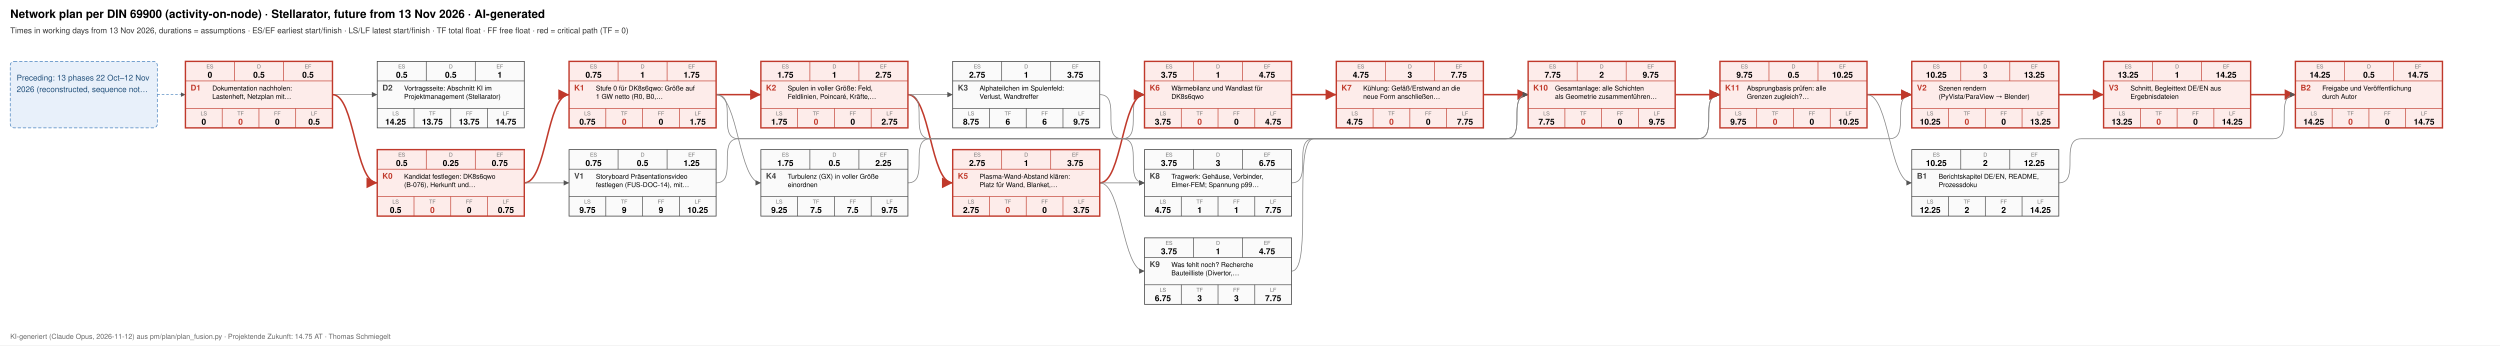
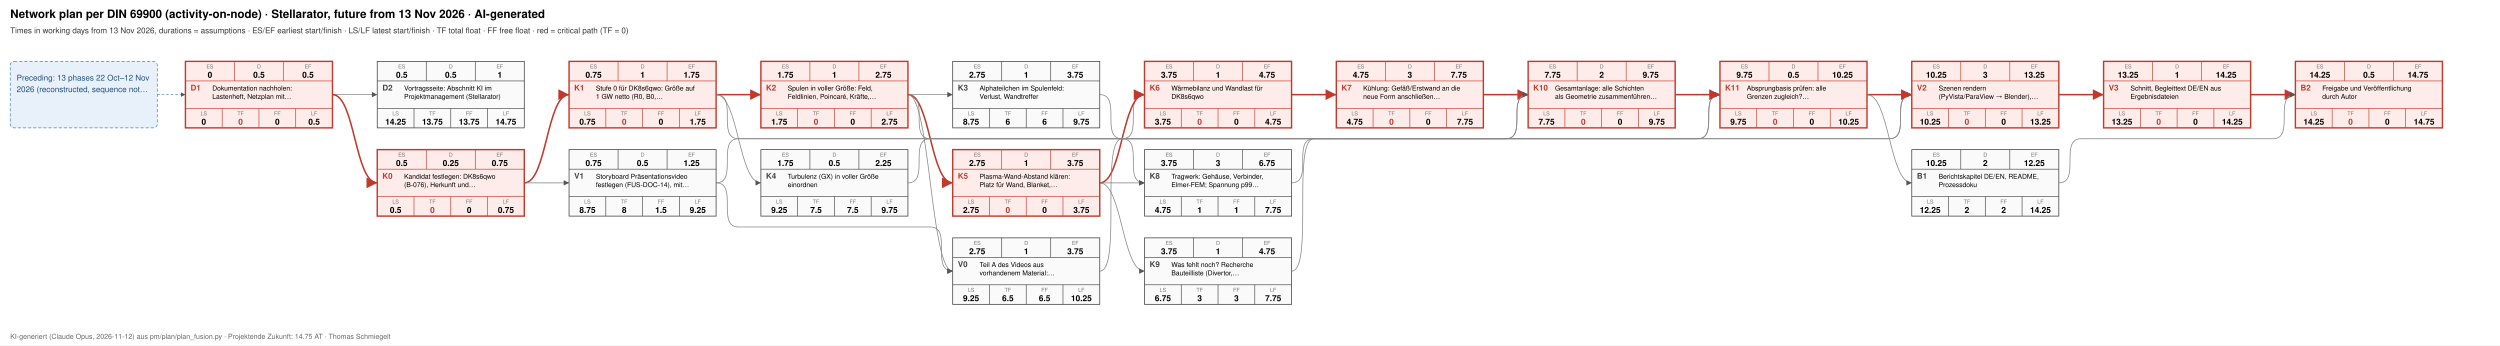
<svg xmlns="http://www.w3.org/2000/svg" viewBox="0 0 3910 540" width="3910" height="540" font-family="Helvetica, Arial, sans-serif">
  <defs>
    <marker id="p" viewBox="0 0 10 10" refX="10" refY="5" markerWidth="7" markerHeight="7" orient="auto">
      <path d="M0,0L10,5L0,10z" fill="#555" />
    </marker>
    <marker id="pr" viewBox="0 0 10 10" refX="10" refY="5" markerWidth="7" markerHeight="7" orient="auto">
      <path d="M0,0L10,5L0,10z" fill="#c0392b" />
    </marker>
  </defs>
  <rect width="3910" height="540" fill="#fff" />
  <text x="16" y="28" font-size="18" font-weight="bold">Network plan per DIN 69900 (activity-on-node) · Stellarator, future from 13 Nov 2026 · AI-generated</text>
  <text x="16" y="52" font-size="12.5" fill="#333">Times in working days from 13 Nov 2026, durations = assumptions · ES/EF earliest start/finish · LS/LF latest start/finish · TF total float · FF free float · red = critical path (TF = 0)</text>
  <rect x="16" y="96" width="230" height="104" rx="6" fill="#e8f0fa" stroke="#3a78b8" stroke-dasharray="5 3" />
  <text x="26" y="126" font-size="12.5" fill="#1f4e79">Preceding: 13 phases 22 Oct–12 Nov</text>
  <text x="26" y="144" font-size="12.5" fill="#1f4e79">2026 (reconstructed, sequence not…</text>
  <text x="26" y="162" font-size="12.5" fill="#1f4e79" />
  <path d="M520,148.0 C555.0,148.0 555.0,148.0 590,148.0" fill="none" stroke="#888" stroke-width="1.2" marker-end="url(#p)" />
  <path d="M520,148.0 C555.0,148.0 555.0,286.0 590,286.0" fill="none" stroke="#c0392b" stroke-width="2.4" marker-end="url(#pr)" />
  <path d="M820,286.0 C855.0,286.0 855.0,148.0 890,148.0" fill="none" stroke="#c0392b" stroke-width="2.4" marker-end="url(#pr)" />
  <path d="M1120,148.0 C1155.0,148.0 1155.0,148.0 1190,148.0" fill="none" stroke="#c0392b" stroke-width="2.4" marker-end="url(#pr)" />
  <path d="M1420,148.0 C1455.0,148.0 1455.0,148.0 1490,148.0" fill="none" stroke="#888" stroke-width="1.2" marker-end="url(#p)" />
  <path d="M1120,148.0 C1155.0,148.0 1155.0,286.0 1190,286.0" fill="none" stroke="#888" stroke-width="1.2" marker-end="url(#p)" />
  <path d="M1420,148.0 C1455.0,148.0 1455.0,286.0 1490,286.0" fill="none" stroke="#c0392b" stroke-width="2.4" marker-end="url(#pr)" />
  <path d="M1120,148.0 C1155.0,148.0 1120,217.0 1155.0,217.0 L1755.0,217.0 C1790,217.0 1755.0,148.0 1790,148.0" fill="none" stroke="#888" stroke-width="1.2" marker-end="url(#p)" />
  <path d="M1720,286.0 C1755.0,286.0 1755.0,148.0 1790,148.0" fill="none" stroke="#c0392b" stroke-width="2.4" marker-end="url(#pr)" />
  <path d="M2020,148.0 C2055.0,148.0 2055.0,148.0 2090,148.0" fill="none" stroke="#c0392b" stroke-width="2.4" marker-end="url(#pr)" />
  <path d="M1420,148.0 C1455.0,148.0 1420,217.0 1455.0,217.0 L1755.0,217.0 C1790,217.0 1755.0,286.0 1790,286.0" fill="none" stroke="#888" stroke-width="1.2" marker-end="url(#p)" />
  <path d="M1720,286.0 C1755.0,286.0 1755.0,286.0 1790,286.0" fill="none" stroke="#888" stroke-width="1.2" marker-end="url(#p)" />
  <path d="M1720,286.0 C1755.0,286.0 1755.0,424.0 1790,424.0" fill="none" stroke="#888" stroke-width="1.2" marker-end="url(#p)" />
  <path d="M2320,148.0 C2355.0,148.0 2355.0,148.0 2390,148.0" fill="none" stroke="#c0392b" stroke-width="2.4" marker-end="url(#pr)" />
  <path d="M2020,286.0 C2055.0,286.0 2020,217.0 2055.0,217.0 L2355.0,217.0 C2390,217.0 2355.0,148.0 2390,148.0" fill="none" stroke="#888" stroke-width="1.2" marker-end="url(#p)" />
  <path d="M2020,424.0 C2055.0,424.0 2020,217.0 2055.0,217.0 L2355.0,217.0 C2390,217.0 2355.0,148.0 2390,148.0" fill="none" stroke="#888" stroke-width="1.2" marker-end="url(#p)" />
  <path d="M1720,148.0 C1755.0,148.0 1720,217.0 1755.0,217.0 L2655.0,217.0 C2690,217.0 2655.0,148.0 2690,148.0" fill="none" stroke="#888" stroke-width="1.2" marker-end="url(#p)" />
  <path d="M1420,286.0 C1455.0,286.0 1420,217.0 1455.0,217.0 L2655.0,217.0 C2690,217.0 2655.0,148.0 2690,148.0" fill="none" stroke="#888" stroke-width="1.2" marker-end="url(#p)" />
  <path d="M2620,148.0 C2655.0,148.0 2655.0,148.0 2690,148.0" fill="none" stroke="#c0392b" stroke-width="2.4" marker-end="url(#pr)" />
  <path d="M820,286.0 C855.0,286.0 855.0,286.0 890,286.0" fill="none" stroke="#888" stroke-width="1.2" marker-end="url(#p)" />
+   <path d="M1120,286.0 C1155.0,286.0 1120,355.0 1155.0,355.0 L1455.0,355.0 C1490,355.0 1455.0,424.0 1490,424.0" fill="none" stroke="#888" stroke-width="1.2" marker-end="url(#p)" />
+   <path d="M1420,148.0 C1455.0,148.0 1455.0,424.0 1490,424.0" fill="none" stroke="#888" stroke-width="1.2" marker-end="url(#p)" />
+   <path d="M1720,424.0 C1755.0,424.0 1720,217.0 1755.0,217.0 L2955.0,217.0 C2990,217.0 2955.0,148.0 2990,148.0" fill="none" stroke="#888" stroke-width="1.2" marker-end="url(#p)" />
  <path d="M1120,286.0 C1155.0,286.0 1120,217.0 1155.0,217.0 L2955.0,217.0 C2990,217.0 2955.0,148.0 2990,148.0" fill="none" stroke="#888" stroke-width="1.2" marker-end="url(#p)" />
  <path d="M2920,148.0 C2955.0,148.0 2955.0,148.0 2990,148.0" fill="none" stroke="#c0392b" stroke-width="2.4" marker-end="url(#pr)" />
  <path d="M3220,148.0 C3255.0,148.0 3255.0,148.0 3290,148.0" fill="none" stroke="#c0392b" stroke-width="2.4" marker-end="url(#pr)" />
  <path d="M2920,148.0 C2955.0,148.0 2955.0,286.0 2990,286.0" fill="none" stroke="#888" stroke-width="1.2" marker-end="url(#p)" />
  <path d="M3520,148.0 C3555.0,148.0 3555.0,148.0 3590,148.0" fill="none" stroke="#c0392b" stroke-width="2.4" marker-end="url(#pr)" />
  <path d="M3220,286.0 C3255.0,286.0 3220,217.0 3255.0,217.0 L3555.0,217.0 C3590,217.0 3555.0,148.0 3590,148.0" fill="none" stroke="#888" stroke-width="1.2" marker-end="url(#p)" />
  <path d="M246,148.0 C270,148.0 270,148.0 290,148.0" fill="none" stroke="#3a78b8" stroke-dasharray="4 3" marker-end="url(#p)" />
  <g>
    <rect x="290" y="96" width="230" height="104" fill="#fdecea" stroke="#c0392b" stroke-width="2.2" />
    <line x1="290" y1="126.588" x2="520" y2="126.588" stroke="#c0392b" />
    <line x1="290" y1="169.412" x2="520" y2="169.412" stroke="#c0392b" />
    <line x1="366.667" y1="96" x2="366.667" y2="126.588" stroke="#c0392b" />
    <line x1="443.333" y1="96" x2="443.333" y2="126.588" stroke="#c0392b" />
    <line x1="347.5" y1="169.412" x2="347.5" y2="200" stroke="#c0392b" />
    <line x1="405.0" y1="169.412" x2="405.0" y2="200" stroke="#c0392b" />
    <line x1="462.5" y1="169.412" x2="462.5" y2="200" stroke="#c0392b" />
    <text x="328.333" y="107" font-size="8.5" fill="#777" text-anchor="middle">ES</text>
    <text x="328.333" y="121.588" font-size="13" font-weight="bold" text-anchor="middle">0</text>
    <text x="405.0" y="107" font-size="8.5" fill="#777" text-anchor="middle">D</text>
    <text x="405.0" y="121.588" font-size="13" font-weight="bold" text-anchor="middle">0.5</text>
    <text x="481.667" y="107" font-size="8.5" fill="#777" text-anchor="middle">EF</text>
    <text x="481.667" y="121.588" font-size="13" font-weight="bold" text-anchor="middle">0.5</text>
    <text x="318.75" y="180.412" font-size="8.5" fill="#777" text-anchor="middle">LS</text>
    <text x="318.75" y="195" font-size="13" font-weight="bold" text-anchor="middle" fill="#000">0</text>
    <text x="376.25" y="180.412" font-size="8.5" fill="#777" text-anchor="middle">TF</text>
    <text x="376.25" y="195" font-size="13" font-weight="bold" text-anchor="middle" fill="#c0392b">0</text>
    <text x="433.75" y="180.412" font-size="8.5" fill="#777" text-anchor="middle">FF</text>
    <text x="433.75" y="195" font-size="13" font-weight="bold" text-anchor="middle" fill="#000">0</text>
    <text x="491.25" y="180.412" font-size="8.5" fill="#777" text-anchor="middle">LF</text>
    <text x="491.25" y="195" font-size="13" font-weight="bold" text-anchor="middle" fill="#000">0.5</text>
    <text x="298" y="141.588" font-size="12.5" font-weight="bold" fill="#c0392b">D1</text>
    <text x="332" y="141.588" font-size="10.5">Dokumentation nachholen:</text>
    <text x="332" y="154.588" font-size="10.5">Lastenheft, Netzplan mit…</text>
  </g>
  <g>
    <rect x="590" y="96" width="230" height="104" fill="#fafafa" stroke="#444" stroke-width="1.2" />
    <line x1="590" y1="126.588" x2="820" y2="126.588" stroke="#444" />
    <line x1="590" y1="169.412" x2="820" y2="169.412" stroke="#444" />
    <line x1="666.667" y1="96" x2="666.667" y2="126.588" stroke="#444" />
    <line x1="743.333" y1="96" x2="743.333" y2="126.588" stroke="#444" />
    <line x1="647.5" y1="169.412" x2="647.5" y2="200" stroke="#444" />
    <line x1="705.0" y1="169.412" x2="705.0" y2="200" stroke="#444" />
    <line x1="762.5" y1="169.412" x2="762.5" y2="200" stroke="#444" />
    <text x="628.333" y="107" font-size="8.5" fill="#777" text-anchor="middle">ES</text>
    <text x="628.333" y="121.588" font-size="13" font-weight="bold" text-anchor="middle">0.5</text>
    <text x="705.0" y="107" font-size="8.5" fill="#777" text-anchor="middle">D</text>
    <text x="705.0" y="121.588" font-size="13" font-weight="bold" text-anchor="middle">0.5</text>
    <text x="781.667" y="107" font-size="8.5" fill="#777" text-anchor="middle">EF</text>
    <text x="781.667" y="121.588" font-size="13" font-weight="bold" text-anchor="middle">1</text>
    <text x="618.75" y="180.412" font-size="8.5" fill="#777" text-anchor="middle">LS</text>
    <text x="618.75" y="195" font-size="13" font-weight="bold" text-anchor="middle" fill="#000">14.25</text>
    <text x="676.25" y="180.412" font-size="8.5" fill="#777" text-anchor="middle">TF</text>
    <text x="676.25" y="195" font-size="13" font-weight="bold" text-anchor="middle" fill="#000">13.75</text>
    <text x="733.75" y="180.412" font-size="8.5" fill="#777" text-anchor="middle">FF</text>
    <text x="733.75" y="195" font-size="13" font-weight="bold" text-anchor="middle" fill="#000">13.75</text>
    <text x="791.25" y="180.412" font-size="8.5" fill="#777" text-anchor="middle">LF</text>
    <text x="791.25" y="195" font-size="13" font-weight="bold" text-anchor="middle" fill="#000">14.75</text>
    <text x="598" y="141.588" font-size="12.5" font-weight="bold" fill="#444">D2</text>
    <text x="632" y="141.588" font-size="10.5">Vortragsseite: Abschnitt KI im</text>
    <text x="632" y="154.588" font-size="10.5">Projektmanagement (Stellarator)</text>
  </g>
  <g>
    <rect x="590" y="234" width="230" height="104" fill="#fdecea" stroke="#c0392b" stroke-width="2.2" />
    <line x1="590" y1="264.588" x2="820" y2="264.588" stroke="#c0392b" />
    <line x1="590" y1="307.412" x2="820" y2="307.412" stroke="#c0392b" />
    <line x1="666.667" y1="234" x2="666.667" y2="264.588" stroke="#c0392b" />
    <line x1="743.333" y1="234" x2="743.333" y2="264.588" stroke="#c0392b" />
    <line x1="647.5" y1="307.412" x2="647.5" y2="338" stroke="#c0392b" />
    <line x1="705.0" y1="307.412" x2="705.0" y2="338" stroke="#c0392b" />
    <line x1="762.5" y1="307.412" x2="762.5" y2="338" stroke="#c0392b" />
    <text x="628.333" y="245" font-size="8.5" fill="#777" text-anchor="middle">ES</text>
    <text x="628.333" y="259.588" font-size="13" font-weight="bold" text-anchor="middle">0.5</text>
    <text x="705.0" y="245" font-size="8.5" fill="#777" text-anchor="middle">D</text>
    <text x="705.0" y="259.588" font-size="13" font-weight="bold" text-anchor="middle">0.25</text>
    <text x="781.667" y="245" font-size="8.5" fill="#777" text-anchor="middle">EF</text>
    <text x="781.667" y="259.588" font-size="13" font-weight="bold" text-anchor="middle">0.75</text>
    <text x="618.75" y="318.412" font-size="8.5" fill="#777" text-anchor="middle">LS</text>
    <text x="618.75" y="333" font-size="13" font-weight="bold" text-anchor="middle" fill="#000">0.5</text>
    <text x="676.25" y="318.412" font-size="8.5" fill="#777" text-anchor="middle">TF</text>
    <text x="676.25" y="333" font-size="13" font-weight="bold" text-anchor="middle" fill="#c0392b">0</text>
    <text x="733.75" y="318.412" font-size="8.5" fill="#777" text-anchor="middle">FF</text>
    <text x="733.75" y="333" font-size="13" font-weight="bold" text-anchor="middle" fill="#000">0</text>
    <text x="791.25" y="318.412" font-size="8.5" fill="#777" text-anchor="middle">LF</text>
    <text x="791.25" y="333" font-size="13" font-weight="bold" text-anchor="middle" fill="#000">0.75</text>
    <text x="598" y="279.588" font-size="12.5" font-weight="bold" fill="#c0392b">K0</text>
    <text x="632" y="279.588" font-size="10.5">Kandidat festlegen: DK8s6qwo</text>
    <text x="632" y="292.588" font-size="10.5">(B-076), Herkunft und…</text>
  </g>
  <g>
    <rect x="890" y="96" width="230" height="104" fill="#fdecea" stroke="#c0392b" stroke-width="2.2" />
    <line x1="890" y1="126.588" x2="1120" y2="126.588" stroke="#c0392b" />
    <line x1="890" y1="169.412" x2="1120" y2="169.412" stroke="#c0392b" />
    <line x1="966.667" y1="96" x2="966.667" y2="126.588" stroke="#c0392b" />
    <line x1="1043.333" y1="96" x2="1043.333" y2="126.588" stroke="#c0392b" />
    <line x1="947.5" y1="169.412" x2="947.5" y2="200" stroke="#c0392b" />
    <line x1="1005.0" y1="169.412" x2="1005.0" y2="200" stroke="#c0392b" />
    <line x1="1062.5" y1="169.412" x2="1062.5" y2="200" stroke="#c0392b" />
    <text x="928.333" y="107" font-size="8.5" fill="#777" text-anchor="middle">ES</text>
    <text x="928.333" y="121.588" font-size="13" font-weight="bold" text-anchor="middle">0.75</text>
    <text x="1005.0" y="107" font-size="8.5" fill="#777" text-anchor="middle">D</text>
    <text x="1005.0" y="121.588" font-size="13" font-weight="bold" text-anchor="middle">1</text>
    <text x="1081.667" y="107" font-size="8.5" fill="#777" text-anchor="middle">EF</text>
    <text x="1081.667" y="121.588" font-size="13" font-weight="bold" text-anchor="middle">1.75</text>
    <text x="918.75" y="180.412" font-size="8.5" fill="#777" text-anchor="middle">LS</text>
    <text x="918.75" y="195" font-size="13" font-weight="bold" text-anchor="middle" fill="#000">0.75</text>
    <text x="976.25" y="180.412" font-size="8.5" fill="#777" text-anchor="middle">TF</text>
    <text x="976.25" y="195" font-size="13" font-weight="bold" text-anchor="middle" fill="#c0392b">0</text>
    <text x="1033.75" y="180.412" font-size="8.5" fill="#777" text-anchor="middle">FF</text>
    <text x="1033.75" y="195" font-size="13" font-weight="bold" text-anchor="middle" fill="#000">0</text>
    <text x="1091.25" y="180.412" font-size="8.5" fill="#777" text-anchor="middle">LF</text>
    <text x="1091.25" y="195" font-size="13" font-weight="bold" text-anchor="middle" fill="#000">1.75</text>
    <text x="898" y="141.588" font-size="12.5" font-weight="bold" fill="#c0392b">K1</text>
    <text x="932" y="141.588" font-size="10.5">Stufe 0 für DK8s6qwo: Größe auf</text>
    <text x="932" y="154.588" font-size="10.5">1 GW netto (R0, B0,…</text>
  </g>
  <g>
    <rect x="1190" y="96" width="230" height="104" fill="#fdecea" stroke="#c0392b" stroke-width="2.2" />
    <line x1="1190" y1="126.588" x2="1420" y2="126.588" stroke="#c0392b" />
    <line x1="1190" y1="169.412" x2="1420" y2="169.412" stroke="#c0392b" />
    <line x1="1266.667" y1="96" x2="1266.667" y2="126.588" stroke="#c0392b" />
    <line x1="1343.333" y1="96" x2="1343.333" y2="126.588" stroke="#c0392b" />
    <line x1="1247.5" y1="169.412" x2="1247.5" y2="200" stroke="#c0392b" />
    <line x1="1305.0" y1="169.412" x2="1305.0" y2="200" stroke="#c0392b" />
    <line x1="1362.5" y1="169.412" x2="1362.5" y2="200" stroke="#c0392b" />
    <text x="1228.333" y="107" font-size="8.5" fill="#777" text-anchor="middle">ES</text>
    <text x="1228.333" y="121.588" font-size="13" font-weight="bold" text-anchor="middle">1.75</text>
    <text x="1305.0" y="107" font-size="8.5" fill="#777" text-anchor="middle">D</text>
    <text x="1305.0" y="121.588" font-size="13" font-weight="bold" text-anchor="middle">1</text>
    <text x="1381.667" y="107" font-size="8.5" fill="#777" text-anchor="middle">EF</text>
    <text x="1381.667" y="121.588" font-size="13" font-weight="bold" text-anchor="middle">2.75</text>
    <text x="1218.75" y="180.412" font-size="8.5" fill="#777" text-anchor="middle">LS</text>
    <text x="1218.75" y="195" font-size="13" font-weight="bold" text-anchor="middle" fill="#000">1.75</text>
    <text x="1276.25" y="180.412" font-size="8.5" fill="#777" text-anchor="middle">TF</text>
    <text x="1276.25" y="195" font-size="13" font-weight="bold" text-anchor="middle" fill="#c0392b">0</text>
    <text x="1333.75" y="180.412" font-size="8.5" fill="#777" text-anchor="middle">FF</text>
    <text x="1333.75" y="195" font-size="13" font-weight="bold" text-anchor="middle" fill="#000">0</text>
    <text x="1391.25" y="180.412" font-size="8.5" fill="#777" text-anchor="middle">LF</text>
    <text x="1391.25" y="195" font-size="13" font-weight="bold" text-anchor="middle" fill="#000">2.75</text>
    <text x="1198" y="141.588" font-size="12.5" font-weight="bold" fill="#c0392b">K2</text>
    <text x="1232" y="141.588" font-size="10.5">Spulen in voller Größe: Feld,</text>
    <text x="1232" y="154.588" font-size="10.5">Feldlinien, Poincaré, Kräfte,…</text>
  </g>
  <g>
    <rect x="1490" y="96" width="230" height="104" fill="#fafafa" stroke="#444" stroke-width="1.2" />
    <line x1="1490" y1="126.588" x2="1720" y2="126.588" stroke="#444" />
    <line x1="1490" y1="169.412" x2="1720" y2="169.412" stroke="#444" />
    <line x1="1566.667" y1="96" x2="1566.667" y2="126.588" stroke="#444" />
    <line x1="1643.333" y1="96" x2="1643.333" y2="126.588" stroke="#444" />
    <line x1="1547.5" y1="169.412" x2="1547.5" y2="200" stroke="#444" />
    <line x1="1605.0" y1="169.412" x2="1605.0" y2="200" stroke="#444" />
    <line x1="1662.5" y1="169.412" x2="1662.5" y2="200" stroke="#444" />
    <text x="1528.333" y="107" font-size="8.5" fill="#777" text-anchor="middle">ES</text>
    <text x="1528.333" y="121.588" font-size="13" font-weight="bold" text-anchor="middle">2.75</text>
    <text x="1605.0" y="107" font-size="8.5" fill="#777" text-anchor="middle">D</text>
    <text x="1605.0" y="121.588" font-size="13" font-weight="bold" text-anchor="middle">1</text>
    <text x="1681.667" y="107" font-size="8.5" fill="#777" text-anchor="middle">EF</text>
    <text x="1681.667" y="121.588" font-size="13" font-weight="bold" text-anchor="middle">3.75</text>
    <text x="1518.75" y="180.412" font-size="8.5" fill="#777" text-anchor="middle">LS</text>
    <text x="1518.75" y="195" font-size="13" font-weight="bold" text-anchor="middle" fill="#000">8.75</text>
    <text x="1576.25" y="180.412" font-size="8.5" fill="#777" text-anchor="middle">TF</text>
    <text x="1576.25" y="195" font-size="13" font-weight="bold" text-anchor="middle" fill="#000">6</text>
    <text x="1633.75" y="180.412" font-size="8.5" fill="#777" text-anchor="middle">FF</text>
    <text x="1633.75" y="195" font-size="13" font-weight="bold" text-anchor="middle" fill="#000">6</text>
    <text x="1691.25" y="180.412" font-size="8.5" fill="#777" text-anchor="middle">LF</text>
    <text x="1691.25" y="195" font-size="13" font-weight="bold" text-anchor="middle" fill="#000">9.75</text>
    <text x="1498" y="141.588" font-size="12.5" font-weight="bold" fill="#444">K3</text>
    <text x="1532" y="141.588" font-size="10.5">Alphateilchen im Spulenfeld:</text>
    <text x="1532" y="154.588" font-size="10.5">Verlust, Wandtreffer</text>
  </g>
  <g>
    <rect x="1190" y="234" width="230" height="104" fill="#fafafa" stroke="#444" stroke-width="1.2" />
    <line x1="1190" y1="264.588" x2="1420" y2="264.588" stroke="#444" />
    <line x1="1190" y1="307.412" x2="1420" y2="307.412" stroke="#444" />
    <line x1="1266.667" y1="234" x2="1266.667" y2="264.588" stroke="#444" />
    <line x1="1343.333" y1="234" x2="1343.333" y2="264.588" stroke="#444" />
    <line x1="1247.5" y1="307.412" x2="1247.5" y2="338" stroke="#444" />
    <line x1="1305.0" y1="307.412" x2="1305.0" y2="338" stroke="#444" />
    <line x1="1362.5" y1="307.412" x2="1362.5" y2="338" stroke="#444" />
    <text x="1228.333" y="245" font-size="8.5" fill="#777" text-anchor="middle">ES</text>
    <text x="1228.333" y="259.588" font-size="13" font-weight="bold" text-anchor="middle">1.75</text>
    <text x="1305.0" y="245" font-size="8.5" fill="#777" text-anchor="middle">D</text>
    <text x="1305.0" y="259.588" font-size="13" font-weight="bold" text-anchor="middle">0.5</text>
    <text x="1381.667" y="245" font-size="8.5" fill="#777" text-anchor="middle">EF</text>
    <text x="1381.667" y="259.588" font-size="13" font-weight="bold" text-anchor="middle">2.25</text>
    <text x="1218.75" y="318.412" font-size="8.5" fill="#777" text-anchor="middle">LS</text>
    <text x="1218.75" y="333" font-size="13" font-weight="bold" text-anchor="middle" fill="#000">9.25</text>
    <text x="1276.25" y="318.412" font-size="8.5" fill="#777" text-anchor="middle">TF</text>
    <text x="1276.25" y="333" font-size="13" font-weight="bold" text-anchor="middle" fill="#000">7.5</text>
    <text x="1333.75" y="318.412" font-size="8.5" fill="#777" text-anchor="middle">FF</text>
    <text x="1333.75" y="333" font-size="13" font-weight="bold" text-anchor="middle" fill="#000">7.5</text>
    <text x="1391.25" y="318.412" font-size="8.5" fill="#777" text-anchor="middle">LF</text>
    <text x="1391.25" y="333" font-size="13" font-weight="bold" text-anchor="middle" fill="#000">9.75</text>
    <text x="1198" y="279.588" font-size="12.5" font-weight="bold" fill="#444">K4</text>
    <text x="1232" y="279.588" font-size="10.5">Turbulenz (GX) in voller Größe</text>
    <text x="1232" y="292.588" font-size="10.5">einordnen</text>
  </g>
  <g>
    <rect x="1490" y="234" width="230" height="104" fill="#fdecea" stroke="#c0392b" stroke-width="2.2" />
    <line x1="1490" y1="264.588" x2="1720" y2="264.588" stroke="#c0392b" />
    <line x1="1490" y1="307.412" x2="1720" y2="307.412" stroke="#c0392b" />
    <line x1="1566.667" y1="234" x2="1566.667" y2="264.588" stroke="#c0392b" />
    <line x1="1643.333" y1="234" x2="1643.333" y2="264.588" stroke="#c0392b" />
    <line x1="1547.5" y1="307.412" x2="1547.5" y2="338" stroke="#c0392b" />
    <line x1="1605.0" y1="307.412" x2="1605.0" y2="338" stroke="#c0392b" />
    <line x1="1662.5" y1="307.412" x2="1662.5" y2="338" stroke="#c0392b" />
    <text x="1528.333" y="245" font-size="8.5" fill="#777" text-anchor="middle">ES</text>
    <text x="1528.333" y="259.588" font-size="13" font-weight="bold" text-anchor="middle">2.75</text>
    <text x="1605.0" y="245" font-size="8.5" fill="#777" text-anchor="middle">D</text>
    <text x="1605.0" y="259.588" font-size="13" font-weight="bold" text-anchor="middle">1</text>
    <text x="1681.667" y="245" font-size="8.5" fill="#777" text-anchor="middle">EF</text>
    <text x="1681.667" y="259.588" font-size="13" font-weight="bold" text-anchor="middle">3.75</text>
    <text x="1518.75" y="318.412" font-size="8.5" fill="#777" text-anchor="middle">LS</text>
    <text x="1518.75" y="333" font-size="13" font-weight="bold" text-anchor="middle" fill="#000">2.75</text>
    <text x="1576.25" y="318.412" font-size="8.5" fill="#777" text-anchor="middle">TF</text>
    <text x="1576.25" y="333" font-size="13" font-weight="bold" text-anchor="middle" fill="#c0392b">0</text>
    <text x="1633.75" y="318.412" font-size="8.5" fill="#777" text-anchor="middle">FF</text>
    <text x="1633.75" y="333" font-size="13" font-weight="bold" text-anchor="middle" fill="#000">0</text>
    <text x="1691.25" y="318.412" font-size="8.5" fill="#777" text-anchor="middle">LF</text>
    <text x="1691.25" y="333" font-size="13" font-weight="bold" text-anchor="middle" fill="#000">3.75</text>
    <text x="1498" y="279.588" font-size="12.5" font-weight="bold" fill="#c0392b">K5</text>
    <text x="1532" y="279.588" font-size="10.5">Plasma-Wand-Abstand klären:</text>
    <text x="1532" y="292.588" font-size="10.5">Platz für Wand, Blanket,…</text>
  </g>
  <g>
    <rect x="1790" y="96" width="230" height="104" fill="#fdecea" stroke="#c0392b" stroke-width="2.2" />
    <line x1="1790" y1="126.588" x2="2020" y2="126.588" stroke="#c0392b" />
    <line x1="1790" y1="169.412" x2="2020" y2="169.412" stroke="#c0392b" />
    <line x1="1866.667" y1="96" x2="1866.667" y2="126.588" stroke="#c0392b" />
    <line x1="1943.333" y1="96" x2="1943.333" y2="126.588" stroke="#c0392b" />
    <line x1="1847.5" y1="169.412" x2="1847.5" y2="200" stroke="#c0392b" />
    <line x1="1905.0" y1="169.412" x2="1905.0" y2="200" stroke="#c0392b" />
    <line x1="1962.5" y1="169.412" x2="1962.5" y2="200" stroke="#c0392b" />
    <text x="1828.333" y="107" font-size="8.5" fill="#777" text-anchor="middle">ES</text>
    <text x="1828.333" y="121.588" font-size="13" font-weight="bold" text-anchor="middle">3.75</text>
    <text x="1905.0" y="107" font-size="8.5" fill="#777" text-anchor="middle">D</text>
    <text x="1905.0" y="121.588" font-size="13" font-weight="bold" text-anchor="middle">1</text>
    <text x="1981.667" y="107" font-size="8.5" fill="#777" text-anchor="middle">EF</text>
    <text x="1981.667" y="121.588" font-size="13" font-weight="bold" text-anchor="middle">4.75</text>
    <text x="1818.75" y="180.412" font-size="8.5" fill="#777" text-anchor="middle">LS</text>
    <text x="1818.75" y="195" font-size="13" font-weight="bold" text-anchor="middle" fill="#000">3.75</text>
    <text x="1876.25" y="180.412" font-size="8.5" fill="#777" text-anchor="middle">TF</text>
    <text x="1876.25" y="195" font-size="13" font-weight="bold" text-anchor="middle" fill="#c0392b">0</text>
    <text x="1933.75" y="180.412" font-size="8.5" fill="#777" text-anchor="middle">FF</text>
    <text x="1933.75" y="195" font-size="13" font-weight="bold" text-anchor="middle" fill="#000">0</text>
    <text x="1991.25" y="180.412" font-size="8.5" fill="#777" text-anchor="middle">LF</text>
    <text x="1991.25" y="195" font-size="13" font-weight="bold" text-anchor="middle" fill="#000">4.75</text>
    <text x="1798" y="141.588" font-size="12.5" font-weight="bold" fill="#c0392b">K6</text>
    <text x="1832" y="141.588" font-size="10.5">Wärmebilanz und Wandlast für</text>
    <text x="1832" y="154.588" font-size="10.5">DK8s6qwo</text>
  </g>
  <g>
    <rect x="2090" y="96" width="230" height="104" fill="#fdecea" stroke="#c0392b" stroke-width="2.2" />
    <line x1="2090" y1="126.588" x2="2320" y2="126.588" stroke="#c0392b" />
    <line x1="2090" y1="169.412" x2="2320" y2="169.412" stroke="#c0392b" />
    <line x1="2166.667" y1="96" x2="2166.667" y2="126.588" stroke="#c0392b" />
    <line x1="2243.333" y1="96" x2="2243.333" y2="126.588" stroke="#c0392b" />
    <line x1="2147.5" y1="169.412" x2="2147.5" y2="200" stroke="#c0392b" />
    <line x1="2205.0" y1="169.412" x2="2205.0" y2="200" stroke="#c0392b" />
    <line x1="2262.5" y1="169.412" x2="2262.5" y2="200" stroke="#c0392b" />
    <text x="2128.333" y="107" font-size="8.5" fill="#777" text-anchor="middle">ES</text>
    <text x="2128.333" y="121.588" font-size="13" font-weight="bold" text-anchor="middle">4.75</text>
    <text x="2205.0" y="107" font-size="8.5" fill="#777" text-anchor="middle">D</text>
    <text x="2205.0" y="121.588" font-size="13" font-weight="bold" text-anchor="middle">3</text>
    <text x="2281.667" y="107" font-size="8.5" fill="#777" text-anchor="middle">EF</text>
    <text x="2281.667" y="121.588" font-size="13" font-weight="bold" text-anchor="middle">7.75</text>
    <text x="2118.75" y="180.412" font-size="8.5" fill="#777" text-anchor="middle">LS</text>
    <text x="2118.75" y="195" font-size="13" font-weight="bold" text-anchor="middle" fill="#000">4.75</text>
    <text x="2176.25" y="180.412" font-size="8.5" fill="#777" text-anchor="middle">TF</text>
    <text x="2176.25" y="195" font-size="13" font-weight="bold" text-anchor="middle" fill="#c0392b">0</text>
    <text x="2233.75" y="180.412" font-size="8.5" fill="#777" text-anchor="middle">FF</text>
    <text x="2233.75" y="195" font-size="13" font-weight="bold" text-anchor="middle" fill="#000">0</text>
    <text x="2291.25" y="180.412" font-size="8.5" fill="#777" text-anchor="middle">LF</text>
    <text x="2291.25" y="195" font-size="13" font-weight="bold" text-anchor="middle" fill="#000">7.75</text>
    <text x="2098" y="141.588" font-size="12.5" font-weight="bold" fill="#c0392b">K7</text>
    <text x="2132" y="141.588" font-size="10.5">Kühlung: Gefäß/Erstwand an die</text>
    <text x="2132" y="154.588" font-size="10.5">neue Form anschließen…</text>
  </g>
  <g>
    <rect x="1790" y="234" width="230" height="104" fill="#fafafa" stroke="#444" stroke-width="1.2" />
    <line x1="1790" y1="264.588" x2="2020" y2="264.588" stroke="#444" />
    <line x1="1790" y1="307.412" x2="2020" y2="307.412" stroke="#444" />
    <line x1="1866.667" y1="234" x2="1866.667" y2="264.588" stroke="#444" />
    <line x1="1943.333" y1="234" x2="1943.333" y2="264.588" stroke="#444" />
    <line x1="1847.5" y1="307.412" x2="1847.5" y2="338" stroke="#444" />
    <line x1="1905.0" y1="307.412" x2="1905.0" y2="338" stroke="#444" />
    <line x1="1962.5" y1="307.412" x2="1962.5" y2="338" stroke="#444" />
    <text x="1828.333" y="245" font-size="8.5" fill="#777" text-anchor="middle">ES</text>
    <text x="1828.333" y="259.588" font-size="13" font-weight="bold" text-anchor="middle">3.75</text>
    <text x="1905.0" y="245" font-size="8.5" fill="#777" text-anchor="middle">D</text>
    <text x="1905.0" y="259.588" font-size="13" font-weight="bold" text-anchor="middle">3</text>
    <text x="1981.667" y="245" font-size="8.5" fill="#777" text-anchor="middle">EF</text>
    <text x="1981.667" y="259.588" font-size="13" font-weight="bold" text-anchor="middle">6.75</text>
    <text x="1818.75" y="318.412" font-size="8.5" fill="#777" text-anchor="middle">LS</text>
    <text x="1818.75" y="333" font-size="13" font-weight="bold" text-anchor="middle" fill="#000">4.75</text>
    <text x="1876.25" y="318.412" font-size="8.5" fill="#777" text-anchor="middle">TF</text>
    <text x="1876.25" y="333" font-size="13" font-weight="bold" text-anchor="middle" fill="#000">1</text>
    <text x="1933.75" y="318.412" font-size="8.5" fill="#777" text-anchor="middle">FF</text>
    <text x="1933.75" y="333" font-size="13" font-weight="bold" text-anchor="middle" fill="#000">1</text>
    <text x="1991.25" y="318.412" font-size="8.5" fill="#777" text-anchor="middle">LF</text>
    <text x="1991.25" y="333" font-size="13" font-weight="bold" text-anchor="middle" fill="#000">7.75</text>
    <text x="1798" y="279.588" font-size="12.5" font-weight="bold" fill="#444">K8</text>
    <text x="1832" y="279.588" font-size="10.5">Tragwerk: Gehäuse, Verbinder,</text>
    <text x="1832" y="292.588" font-size="10.5">Elmer-FEM; Spannung p99…</text>
  </g>
  <g>
    <rect x="1790" y="372" width="230" height="104" fill="#fafafa" stroke="#444" stroke-width="1.2" />
    <line x1="1790" y1="402.588" x2="2020" y2="402.588" stroke="#444" />
    <line x1="1790" y1="445.412" x2="2020" y2="445.412" stroke="#444" />
    <line x1="1866.667" y1="372" x2="1866.667" y2="402.588" stroke="#444" />
    <line x1="1943.333" y1="372" x2="1943.333" y2="402.588" stroke="#444" />
    <line x1="1847.5" y1="445.412" x2="1847.5" y2="476" stroke="#444" />
    <line x1="1905.0" y1="445.412" x2="1905.0" y2="476" stroke="#444" />
    <line x1="1962.5" y1="445.412" x2="1962.5" y2="476" stroke="#444" />
    <text x="1828.333" y="383" font-size="8.5" fill="#777" text-anchor="middle">ES</text>
    <text x="1828.333" y="397.588" font-size="13" font-weight="bold" text-anchor="middle">3.75</text>
    <text x="1905.0" y="383" font-size="8.5" fill="#777" text-anchor="middle">D</text>
    <text x="1905.0" y="397.588" font-size="13" font-weight="bold" text-anchor="middle">1</text>
    <text x="1981.667" y="383" font-size="8.5" fill="#777" text-anchor="middle">EF</text>
    <text x="1981.667" y="397.588" font-size="13" font-weight="bold" text-anchor="middle">4.75</text>
    <text x="1818.75" y="456.412" font-size="8.5" fill="#777" text-anchor="middle">LS</text>
    <text x="1818.75" y="471" font-size="13" font-weight="bold" text-anchor="middle" fill="#000">6.75</text>
    <text x="1876.25" y="456.412" font-size="8.5" fill="#777" text-anchor="middle">TF</text>
    <text x="1876.25" y="471" font-size="13" font-weight="bold" text-anchor="middle" fill="#000">3</text>
    <text x="1933.75" y="456.412" font-size="8.5" fill="#777" text-anchor="middle">FF</text>
    <text x="1933.75" y="471" font-size="13" font-weight="bold" text-anchor="middle" fill="#000">3</text>
    <text x="1991.25" y="456.412" font-size="8.5" fill="#777" text-anchor="middle">LF</text>
    <text x="1991.25" y="471" font-size="13" font-weight="bold" text-anchor="middle" fill="#000">7.75</text>
    <text x="1798" y="417.588" font-size="12.5" font-weight="bold" fill="#444">K9</text>
    <text x="1832" y="417.588" font-size="10.5">Was fehlt noch? Recherche</text>
    <text x="1832" y="430.588" font-size="10.5">Bauteilliste (Divertor,…</text>
  </g>
  <g>
    <rect x="2390" y="96" width="230" height="104" fill="#fdecea" stroke="#c0392b" stroke-width="2.2" />
    <line x1="2390" y1="126.588" x2="2620" y2="126.588" stroke="#c0392b" />
    <line x1="2390" y1="169.412" x2="2620" y2="169.412" stroke="#c0392b" />
    <line x1="2466.667" y1="96" x2="2466.667" y2="126.588" stroke="#c0392b" />
    <line x1="2543.333" y1="96" x2="2543.333" y2="126.588" stroke="#c0392b" />
    <line x1="2447.5" y1="169.412" x2="2447.5" y2="200" stroke="#c0392b" />
    <line x1="2505.0" y1="169.412" x2="2505.0" y2="200" stroke="#c0392b" />
    <line x1="2562.5" y1="169.412" x2="2562.5" y2="200" stroke="#c0392b" />
    <text x="2428.333" y="107" font-size="8.5" fill="#777" text-anchor="middle">ES</text>
    <text x="2428.333" y="121.588" font-size="13" font-weight="bold" text-anchor="middle">7.75</text>
    <text x="2505.0" y="107" font-size="8.5" fill="#777" text-anchor="middle">D</text>
    <text x="2505.0" y="121.588" font-size="13" font-weight="bold" text-anchor="middle">2</text>
    <text x="2581.667" y="107" font-size="8.5" fill="#777" text-anchor="middle">EF</text>
    <text x="2581.667" y="121.588" font-size="13" font-weight="bold" text-anchor="middle">9.75</text>
    <text x="2418.75" y="180.412" font-size="8.5" fill="#777" text-anchor="middle">LS</text>
    <text x="2418.75" y="195" font-size="13" font-weight="bold" text-anchor="middle" fill="#000">7.75</text>
    <text x="2476.25" y="180.412" font-size="8.5" fill="#777" text-anchor="middle">TF</text>
    <text x="2476.25" y="195" font-size="13" font-weight="bold" text-anchor="middle" fill="#c0392b">0</text>
    <text x="2533.75" y="180.412" font-size="8.5" fill="#777" text-anchor="middle">FF</text>
    <text x="2533.75" y="195" font-size="13" font-weight="bold" text-anchor="middle" fill="#000">0</text>
    <text x="2591.25" y="180.412" font-size="8.5" fill="#777" text-anchor="middle">LF</text>
    <text x="2591.25" y="195" font-size="13" font-weight="bold" text-anchor="middle" fill="#000">9.75</text>
    <text x="2398" y="141.588" font-size="12.5" font-weight="bold" fill="#c0392b">K10</text>
    <text x="2432" y="141.588" font-size="10.5">Gesamtanlage: alle Schichten</text>
    <text x="2432" y="154.588" font-size="10.5">als Geometrie zusammenführen…</text>
  </g>
  <g>
    <rect x="2690" y="96" width="230" height="104" fill="#fdecea" stroke="#c0392b" stroke-width="2.2" />
    <line x1="2690" y1="126.588" x2="2920" y2="126.588" stroke="#c0392b" />
    <line x1="2690" y1="169.412" x2="2920" y2="169.412" stroke="#c0392b" />
    <line x1="2766.667" y1="96" x2="2766.667" y2="126.588" stroke="#c0392b" />
    <line x1="2843.333" y1="96" x2="2843.333" y2="126.588" stroke="#c0392b" />
    <line x1="2747.5" y1="169.412" x2="2747.5" y2="200" stroke="#c0392b" />
    <line x1="2805.0" y1="169.412" x2="2805.0" y2="200" stroke="#c0392b" />
    <line x1="2862.5" y1="169.412" x2="2862.5" y2="200" stroke="#c0392b" />
    <text x="2728.333" y="107" font-size="8.5" fill="#777" text-anchor="middle">ES</text>
    <text x="2728.333" y="121.588" font-size="13" font-weight="bold" text-anchor="middle">9.75</text>
    <text x="2805.0" y="107" font-size="8.5" fill="#777" text-anchor="middle">D</text>
    <text x="2805.0" y="121.588" font-size="13" font-weight="bold" text-anchor="middle">0.5</text>
    <text x="2881.667" y="107" font-size="8.5" fill="#777" text-anchor="middle">EF</text>
    <text x="2881.667" y="121.588" font-size="13" font-weight="bold" text-anchor="middle">10.25</text>
    <text x="2718.75" y="180.412" font-size="8.5" fill="#777" text-anchor="middle">LS</text>
    <text x="2718.75" y="195" font-size="13" font-weight="bold" text-anchor="middle" fill="#000">9.75</text>
    <text x="2776.25" y="180.412" font-size="8.5" fill="#777" text-anchor="middle">TF</text>
    <text x="2776.25" y="195" font-size="13" font-weight="bold" text-anchor="middle" fill="#c0392b">0</text>
    <text x="2833.75" y="180.412" font-size="8.5" fill="#777" text-anchor="middle">FF</text>
    <text x="2833.75" y="195" font-size="13" font-weight="bold" text-anchor="middle" fill="#000">0</text>
    <text x="2891.25" y="180.412" font-size="8.5" fill="#777" text-anchor="middle">LF</text>
    <text x="2891.25" y="195" font-size="13" font-weight="bold" text-anchor="middle" fill="#000">10.25</text>
    <text x="2698" y="141.588" font-size="12.5" font-weight="bold" fill="#c0392b">K11</text>
    <text x="2732" y="141.588" font-size="10.5">Absprungbasis prüfen: alle</text>
    <text x="2732" y="154.588" font-size="10.5">Grenzen zugleich?…</text>
  </g>
  <g>
    <rect x="890" y="234" width="230" height="104" fill="#fafafa" stroke="#444" stroke-width="1.2" />
    <line x1="890" y1="264.588" x2="1120" y2="264.588" stroke="#444" />
    <line x1="890" y1="307.412" x2="1120" y2="307.412" stroke="#444" />
    <line x1="966.667" y1="234" x2="966.667" y2="264.588" stroke="#444" />
    <line x1="1043.333" y1="234" x2="1043.333" y2="264.588" stroke="#444" />
    <line x1="947.5" y1="307.412" x2="947.5" y2="338" stroke="#444" />
    <line x1="1005.0" y1="307.412" x2="1005.0" y2="338" stroke="#444" />
    <line x1="1062.5" y1="307.412" x2="1062.5" y2="338" stroke="#444" />
    <text x="928.333" y="245" font-size="8.5" fill="#777" text-anchor="middle">ES</text>
    <text x="928.333" y="259.588" font-size="13" font-weight="bold" text-anchor="middle">0.75</text>
    <text x="1005.0" y="245" font-size="8.5" fill="#777" text-anchor="middle">D</text>
    <text x="1005.0" y="259.588" font-size="13" font-weight="bold" text-anchor="middle">0.5</text>
    <text x="1081.667" y="245" font-size="8.5" fill="#777" text-anchor="middle">EF</text>
    <text x="1081.667" y="259.588" font-size="13" font-weight="bold" text-anchor="middle">1.25</text>
    <text x="918.75" y="318.412" font-size="8.5" fill="#777" text-anchor="middle">LS</text>
-     <text x="918.75" y="333" font-size="13" font-weight="bold" text-anchor="middle" fill="#000">9.75</text>
+     <text x="918.75" y="333" font-size="13" font-weight="bold" text-anchor="middle" fill="#000">8.75</text>
    <text x="976.25" y="318.412" font-size="8.5" fill="#777" text-anchor="middle">TF</text>
-     <text x="976.25" y="333" font-size="13" font-weight="bold" text-anchor="middle" fill="#000">9</text>
+     <text x="976.25" y="333" font-size="13" font-weight="bold" text-anchor="middle" fill="#000">8</text>
    <text x="1033.75" y="318.412" font-size="8.5" fill="#777" text-anchor="middle">FF</text>
-     <text x="1033.75" y="333" font-size="13" font-weight="bold" text-anchor="middle" fill="#000">9</text>
+     <text x="1033.75" y="333" font-size="13" font-weight="bold" text-anchor="middle" fill="#000">1.5</text>
    <text x="1091.25" y="318.412" font-size="8.5" fill="#777" text-anchor="middle">LF</text>
-     <text x="1091.25" y="333" font-size="13" font-weight="bold" text-anchor="middle" fill="#000">10.25</text>
+     <text x="1091.25" y="333" font-size="13" font-weight="bold" text-anchor="middle" fill="#000">9.25</text>
    <text x="898" y="279.588" font-size="12.5" font-weight="bold" fill="#444">V1</text>
    <text x="932" y="279.588" font-size="10.5">Storyboard Präsentationsvideo</text>
    <text x="932" y="292.588" font-size="10.5">festlegen (FUS-DOC-14), mit…</text>
+   </g>
+   <g>
+     <rect x="1490" y="372" width="230" height="104" fill="#fafafa" stroke="#444" stroke-width="1.2" />
+     <line x1="1490" y1="402.588" x2="1720" y2="402.588" stroke="#444" />
+     <line x1="1490" y1="445.412" x2="1720" y2="445.412" stroke="#444" />
+     <line x1="1566.667" y1="372" x2="1566.667" y2="402.588" stroke="#444" />
+     <line x1="1643.333" y1="372" x2="1643.333" y2="402.588" stroke="#444" />
+     <line x1="1547.5" y1="445.412" x2="1547.5" y2="476" stroke="#444" />
+     <line x1="1605.0" y1="445.412" x2="1605.0" y2="476" stroke="#444" />
+     <line x1="1662.5" y1="445.412" x2="1662.5" y2="476" stroke="#444" />
+     <text x="1528.333" y="383" font-size="8.5" fill="#777" text-anchor="middle">ES</text>
+     <text x="1528.333" y="397.588" font-size="13" font-weight="bold" text-anchor="middle">2.75</text>
+     <text x="1605.0" y="383" font-size="8.5" fill="#777" text-anchor="middle">D</text>
+     <text x="1605.0" y="397.588" font-size="13" font-weight="bold" text-anchor="middle">1</text>
+     <text x="1681.667" y="383" font-size="8.5" fill="#777" text-anchor="middle">EF</text>
+     <text x="1681.667" y="397.588" font-size="13" font-weight="bold" text-anchor="middle">3.75</text>
+     <text x="1518.75" y="456.412" font-size="8.5" fill="#777" text-anchor="middle">LS</text>
+     <text x="1518.75" y="471" font-size="13" font-weight="bold" text-anchor="middle" fill="#000">9.25</text>
+     <text x="1576.25" y="456.412" font-size="8.5" fill="#777" text-anchor="middle">TF</text>
+     <text x="1576.25" y="471" font-size="13" font-weight="bold" text-anchor="middle" fill="#000">6.5</text>
+     <text x="1633.75" y="456.412" font-size="8.5" fill="#777" text-anchor="middle">FF</text>
+     <text x="1633.75" y="471" font-size="13" font-weight="bold" text-anchor="middle" fill="#000">6.5</text>
+     <text x="1691.25" y="456.412" font-size="8.5" fill="#777" text-anchor="middle">LF</text>
+     <text x="1691.25" y="471" font-size="13" font-weight="bold" text-anchor="middle" fill="#000">10.25</text>
+     <text x="1498" y="417.588" font-size="12.5" font-weight="bold" fill="#444">V0</text>
+     <text x="1532" y="417.588" font-size="10.5">Teil A des Videos aus</text>
+     <text x="1532" y="430.588" font-size="10.5">vorhandenem Material:…</text>
  </g>
  <g>
    <rect x="2990" y="96" width="230" height="104" fill="#fdecea" stroke="#c0392b" stroke-width="2.2" />
    <line x1="2990" y1="126.588" x2="3220" y2="126.588" stroke="#c0392b" />
    <line x1="2990" y1="169.412" x2="3220" y2="169.412" stroke="#c0392b" />
    <line x1="3066.667" y1="96" x2="3066.667" y2="126.588" stroke="#c0392b" />
    <line x1="3143.333" y1="96" x2="3143.333" y2="126.588" stroke="#c0392b" />
    <line x1="3047.5" y1="169.412" x2="3047.5" y2="200" stroke="#c0392b" />
    <line x1="3105.0" y1="169.412" x2="3105.0" y2="200" stroke="#c0392b" />
    <line x1="3162.5" y1="169.412" x2="3162.5" y2="200" stroke="#c0392b" />
    <text x="3028.333" y="107" font-size="8.5" fill="#777" text-anchor="middle">ES</text>
    <text x="3028.333" y="121.588" font-size="13" font-weight="bold" text-anchor="middle">10.25</text>
    <text x="3105.0" y="107" font-size="8.5" fill="#777" text-anchor="middle">D</text>
    <text x="3105.0" y="121.588" font-size="13" font-weight="bold" text-anchor="middle">3</text>
    <text x="3181.667" y="107" font-size="8.5" fill="#777" text-anchor="middle">EF</text>
    <text x="3181.667" y="121.588" font-size="13" font-weight="bold" text-anchor="middle">13.25</text>
    <text x="3018.75" y="180.412" font-size="8.5" fill="#777" text-anchor="middle">LS</text>
    <text x="3018.75" y="195" font-size="13" font-weight="bold" text-anchor="middle" fill="#000">10.25</text>
    <text x="3076.25" y="180.412" font-size="8.5" fill="#777" text-anchor="middle">TF</text>
    <text x="3076.25" y="195" font-size="13" font-weight="bold" text-anchor="middle" fill="#c0392b">0</text>
    <text x="3133.75" y="180.412" font-size="8.5" fill="#777" text-anchor="middle">FF</text>
    <text x="3133.75" y="195" font-size="13" font-weight="bold" text-anchor="middle" fill="#000">0</text>
    <text x="3191.25" y="180.412" font-size="8.5" fill="#777" text-anchor="middle">LF</text>
    <text x="3191.25" y="195" font-size="13" font-weight="bold" text-anchor="middle" fill="#000">13.25</text>
    <text x="2998" y="141.588" font-size="12.5" font-weight="bold" fill="#c0392b">V2</text>
    <text x="3032" y="141.588" font-size="10.5">Szenen rendern</text>
-     <text x="3032" y="154.588" font-size="10.5">(PyVista/ParaView → Blender)</text>
+     <text x="3032" y="154.588" font-size="10.5">(PyVista/ParaView → Blender),…</text>
  </g>
  <g>
    <rect x="3290" y="96" width="230" height="104" fill="#fdecea" stroke="#c0392b" stroke-width="2.2" />
    <line x1="3290" y1="126.588" x2="3520" y2="126.588" stroke="#c0392b" />
    <line x1="3290" y1="169.412" x2="3520" y2="169.412" stroke="#c0392b" />
    <line x1="3366.667" y1="96" x2="3366.667" y2="126.588" stroke="#c0392b" />
    <line x1="3443.333" y1="96" x2="3443.333" y2="126.588" stroke="#c0392b" />
    <line x1="3347.5" y1="169.412" x2="3347.5" y2="200" stroke="#c0392b" />
    <line x1="3405.0" y1="169.412" x2="3405.0" y2="200" stroke="#c0392b" />
    <line x1="3462.5" y1="169.412" x2="3462.5" y2="200" stroke="#c0392b" />
    <text x="3328.333" y="107" font-size="8.5" fill="#777" text-anchor="middle">ES</text>
    <text x="3328.333" y="121.588" font-size="13" font-weight="bold" text-anchor="middle">13.25</text>
    <text x="3405.0" y="107" font-size="8.5" fill="#777" text-anchor="middle">D</text>
    <text x="3405.0" y="121.588" font-size="13" font-weight="bold" text-anchor="middle">1</text>
    <text x="3481.667" y="107" font-size="8.5" fill="#777" text-anchor="middle">EF</text>
    <text x="3481.667" y="121.588" font-size="13" font-weight="bold" text-anchor="middle">14.25</text>
    <text x="3318.75" y="180.412" font-size="8.5" fill="#777" text-anchor="middle">LS</text>
    <text x="3318.75" y="195" font-size="13" font-weight="bold" text-anchor="middle" fill="#000">13.25</text>
    <text x="3376.25" y="180.412" font-size="8.5" fill="#777" text-anchor="middle">TF</text>
    <text x="3376.25" y="195" font-size="13" font-weight="bold" text-anchor="middle" fill="#c0392b">0</text>
    <text x="3433.75" y="180.412" font-size="8.5" fill="#777" text-anchor="middle">FF</text>
    <text x="3433.75" y="195" font-size="13" font-weight="bold" text-anchor="middle" fill="#000">0</text>
    <text x="3491.25" y="180.412" font-size="8.5" fill="#777" text-anchor="middle">LF</text>
    <text x="3491.25" y="195" font-size="13" font-weight="bold" text-anchor="middle" fill="#000">14.25</text>
    <text x="3298" y="141.588" font-size="12.5" font-weight="bold" fill="#c0392b">V3</text>
    <text x="3332" y="141.588" font-size="10.5">Schnitt, Begleittext DE/EN aus</text>
    <text x="3332" y="154.588" font-size="10.5">Ergebnisdateien</text>
  </g>
  <g>
    <rect x="2990" y="234" width="230" height="104" fill="#fafafa" stroke="#444" stroke-width="1.2" />
    <line x1="2990" y1="264.588" x2="3220" y2="264.588" stroke="#444" />
    <line x1="2990" y1="307.412" x2="3220" y2="307.412" stroke="#444" />
    <line x1="3066.667" y1="234" x2="3066.667" y2="264.588" stroke="#444" />
    <line x1="3143.333" y1="234" x2="3143.333" y2="264.588" stroke="#444" />
    <line x1="3047.5" y1="307.412" x2="3047.5" y2="338" stroke="#444" />
    <line x1="3105.0" y1="307.412" x2="3105.0" y2="338" stroke="#444" />
    <line x1="3162.5" y1="307.412" x2="3162.5" y2="338" stroke="#444" />
    <text x="3028.333" y="245" font-size="8.5" fill="#777" text-anchor="middle">ES</text>
    <text x="3028.333" y="259.588" font-size="13" font-weight="bold" text-anchor="middle">10.25</text>
    <text x="3105.0" y="245" font-size="8.5" fill="#777" text-anchor="middle">D</text>
    <text x="3105.0" y="259.588" font-size="13" font-weight="bold" text-anchor="middle">2</text>
    <text x="3181.667" y="245" font-size="8.5" fill="#777" text-anchor="middle">EF</text>
    <text x="3181.667" y="259.588" font-size="13" font-weight="bold" text-anchor="middle">12.25</text>
    <text x="3018.75" y="318.412" font-size="8.5" fill="#777" text-anchor="middle">LS</text>
    <text x="3018.75" y="333" font-size="13" font-weight="bold" text-anchor="middle" fill="#000">12.25</text>
    <text x="3076.25" y="318.412" font-size="8.5" fill="#777" text-anchor="middle">TF</text>
    <text x="3076.25" y="333" font-size="13" font-weight="bold" text-anchor="middle" fill="#000">2</text>
    <text x="3133.75" y="318.412" font-size="8.5" fill="#777" text-anchor="middle">FF</text>
    <text x="3133.75" y="333" font-size="13" font-weight="bold" text-anchor="middle" fill="#000">2</text>
    <text x="3191.25" y="318.412" font-size="8.5" fill="#777" text-anchor="middle">LF</text>
    <text x="3191.25" y="333" font-size="13" font-weight="bold" text-anchor="middle" fill="#000">14.25</text>
    <text x="2998" y="279.588" font-size="12.5" font-weight="bold" fill="#444">B1</text>
    <text x="3032" y="279.588" font-size="10.5">Berichtskapitel DE/EN, README,</text>
    <text x="3032" y="292.588" font-size="10.5">Prozessdoku</text>
  </g>
  <g>
    <rect x="3590" y="96" width="230" height="104" fill="#fdecea" stroke="#c0392b" stroke-width="2.2" />
    <line x1="3590" y1="126.588" x2="3820" y2="126.588" stroke="#c0392b" />
    <line x1="3590" y1="169.412" x2="3820" y2="169.412" stroke="#c0392b" />
    <line x1="3666.667" y1="96" x2="3666.667" y2="126.588" stroke="#c0392b" />
    <line x1="3743.333" y1="96" x2="3743.333" y2="126.588" stroke="#c0392b" />
    <line x1="3647.5" y1="169.412" x2="3647.5" y2="200" stroke="#c0392b" />
    <line x1="3705.0" y1="169.412" x2="3705.0" y2="200" stroke="#c0392b" />
    <line x1="3762.5" y1="169.412" x2="3762.5" y2="200" stroke="#c0392b" />
    <text x="3628.333" y="107" font-size="8.5" fill="#777" text-anchor="middle">ES</text>
    <text x="3628.333" y="121.588" font-size="13" font-weight="bold" text-anchor="middle">14.25</text>
    <text x="3705.0" y="107" font-size="8.5" fill="#777" text-anchor="middle">D</text>
    <text x="3705.0" y="121.588" font-size="13" font-weight="bold" text-anchor="middle">0.5</text>
    <text x="3781.667" y="107" font-size="8.5" fill="#777" text-anchor="middle">EF</text>
    <text x="3781.667" y="121.588" font-size="13" font-weight="bold" text-anchor="middle">14.75</text>
    <text x="3618.75" y="180.412" font-size="8.5" fill="#777" text-anchor="middle">LS</text>
    <text x="3618.75" y="195" font-size="13" font-weight="bold" text-anchor="middle" fill="#000">14.25</text>
    <text x="3676.25" y="180.412" font-size="8.5" fill="#777" text-anchor="middle">TF</text>
    <text x="3676.25" y="195" font-size="13" font-weight="bold" text-anchor="middle" fill="#c0392b">0</text>
    <text x="3733.75" y="180.412" font-size="8.5" fill="#777" text-anchor="middle">FF</text>
    <text x="3733.75" y="195" font-size="13" font-weight="bold" text-anchor="middle" fill="#000">0</text>
    <text x="3791.25" y="180.412" font-size="8.5" fill="#777" text-anchor="middle">LF</text>
    <text x="3791.25" y="195" font-size="13" font-weight="bold" text-anchor="middle" fill="#000">14.75</text>
    <text x="3598" y="141.588" font-size="12.5" font-weight="bold" fill="#c0392b">B2</text>
    <text x="3632" y="141.588" font-size="10.5">Freigabe und Veröffentlichung</text>
    <text x="3632" y="154.588" font-size="10.5">durch Autor</text>
  </g>
  <text x="16" y="530" font-size="11" fill="#666">KI-generiert (Claude Opus, 2026-11-12) aus pm/plan/plan_fusion.py · Projektende Zukunft: 14.75 AT · Thomas Schmiegelt</text>
</svg>
